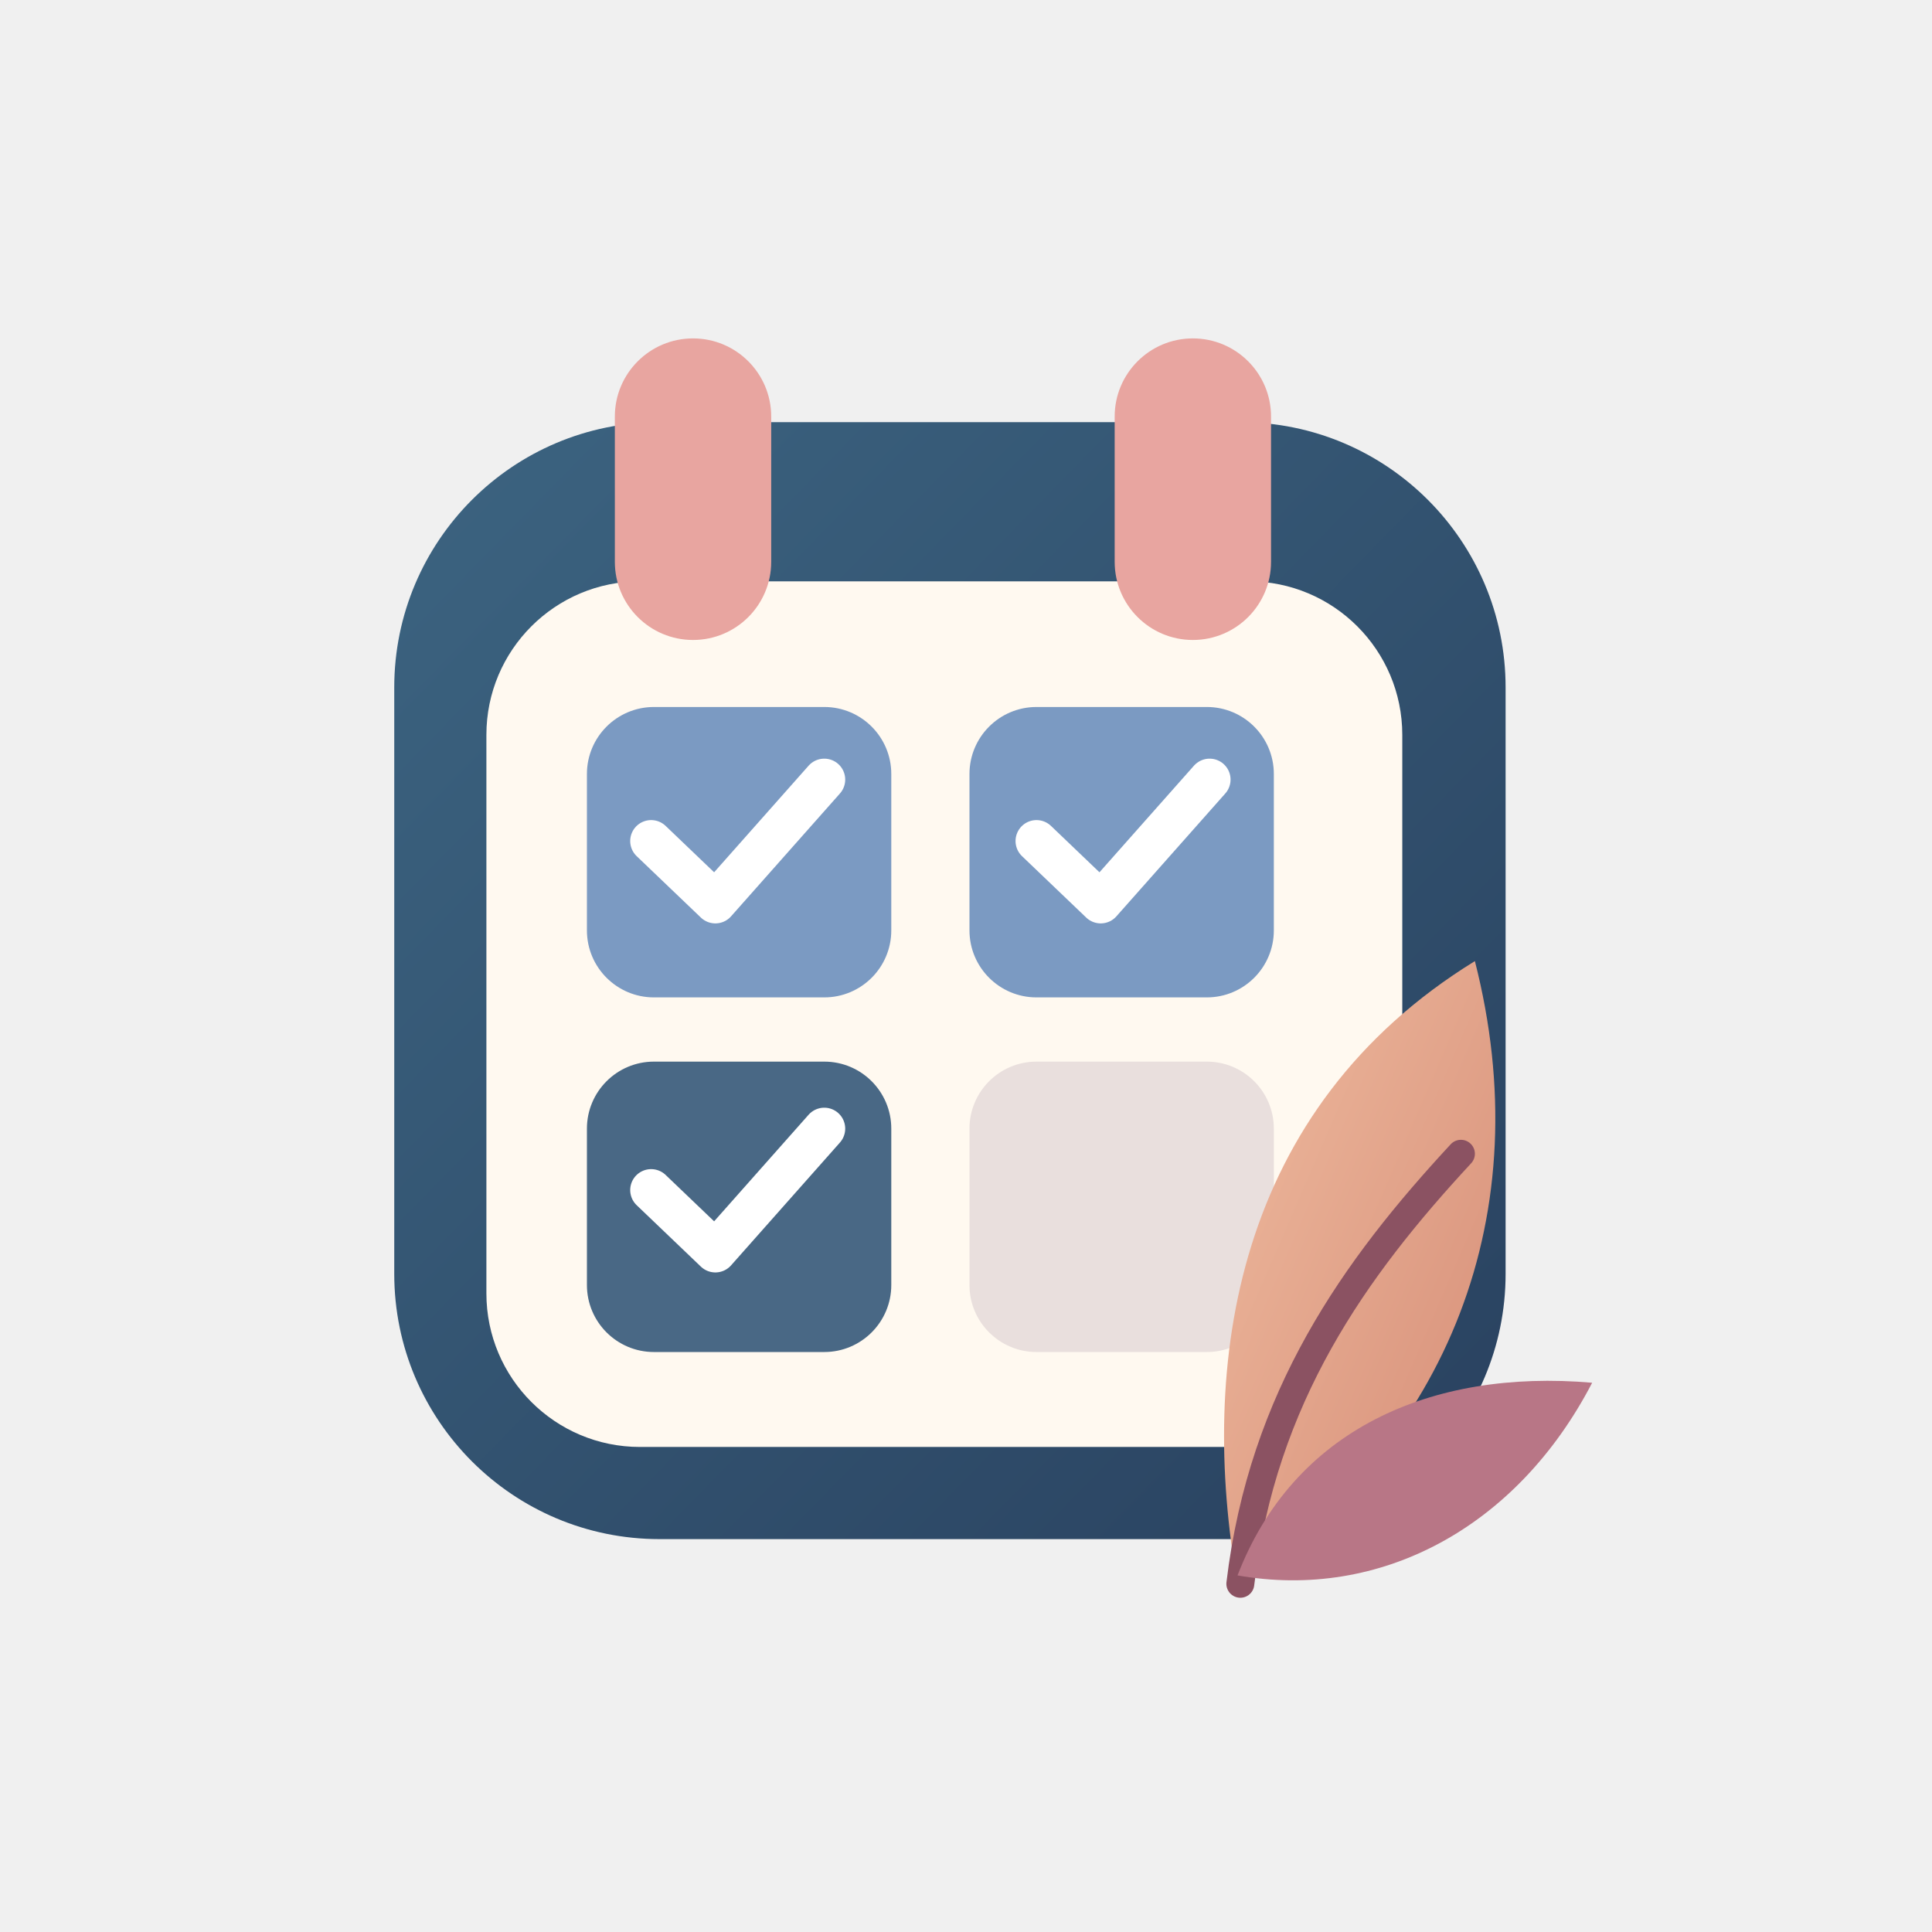
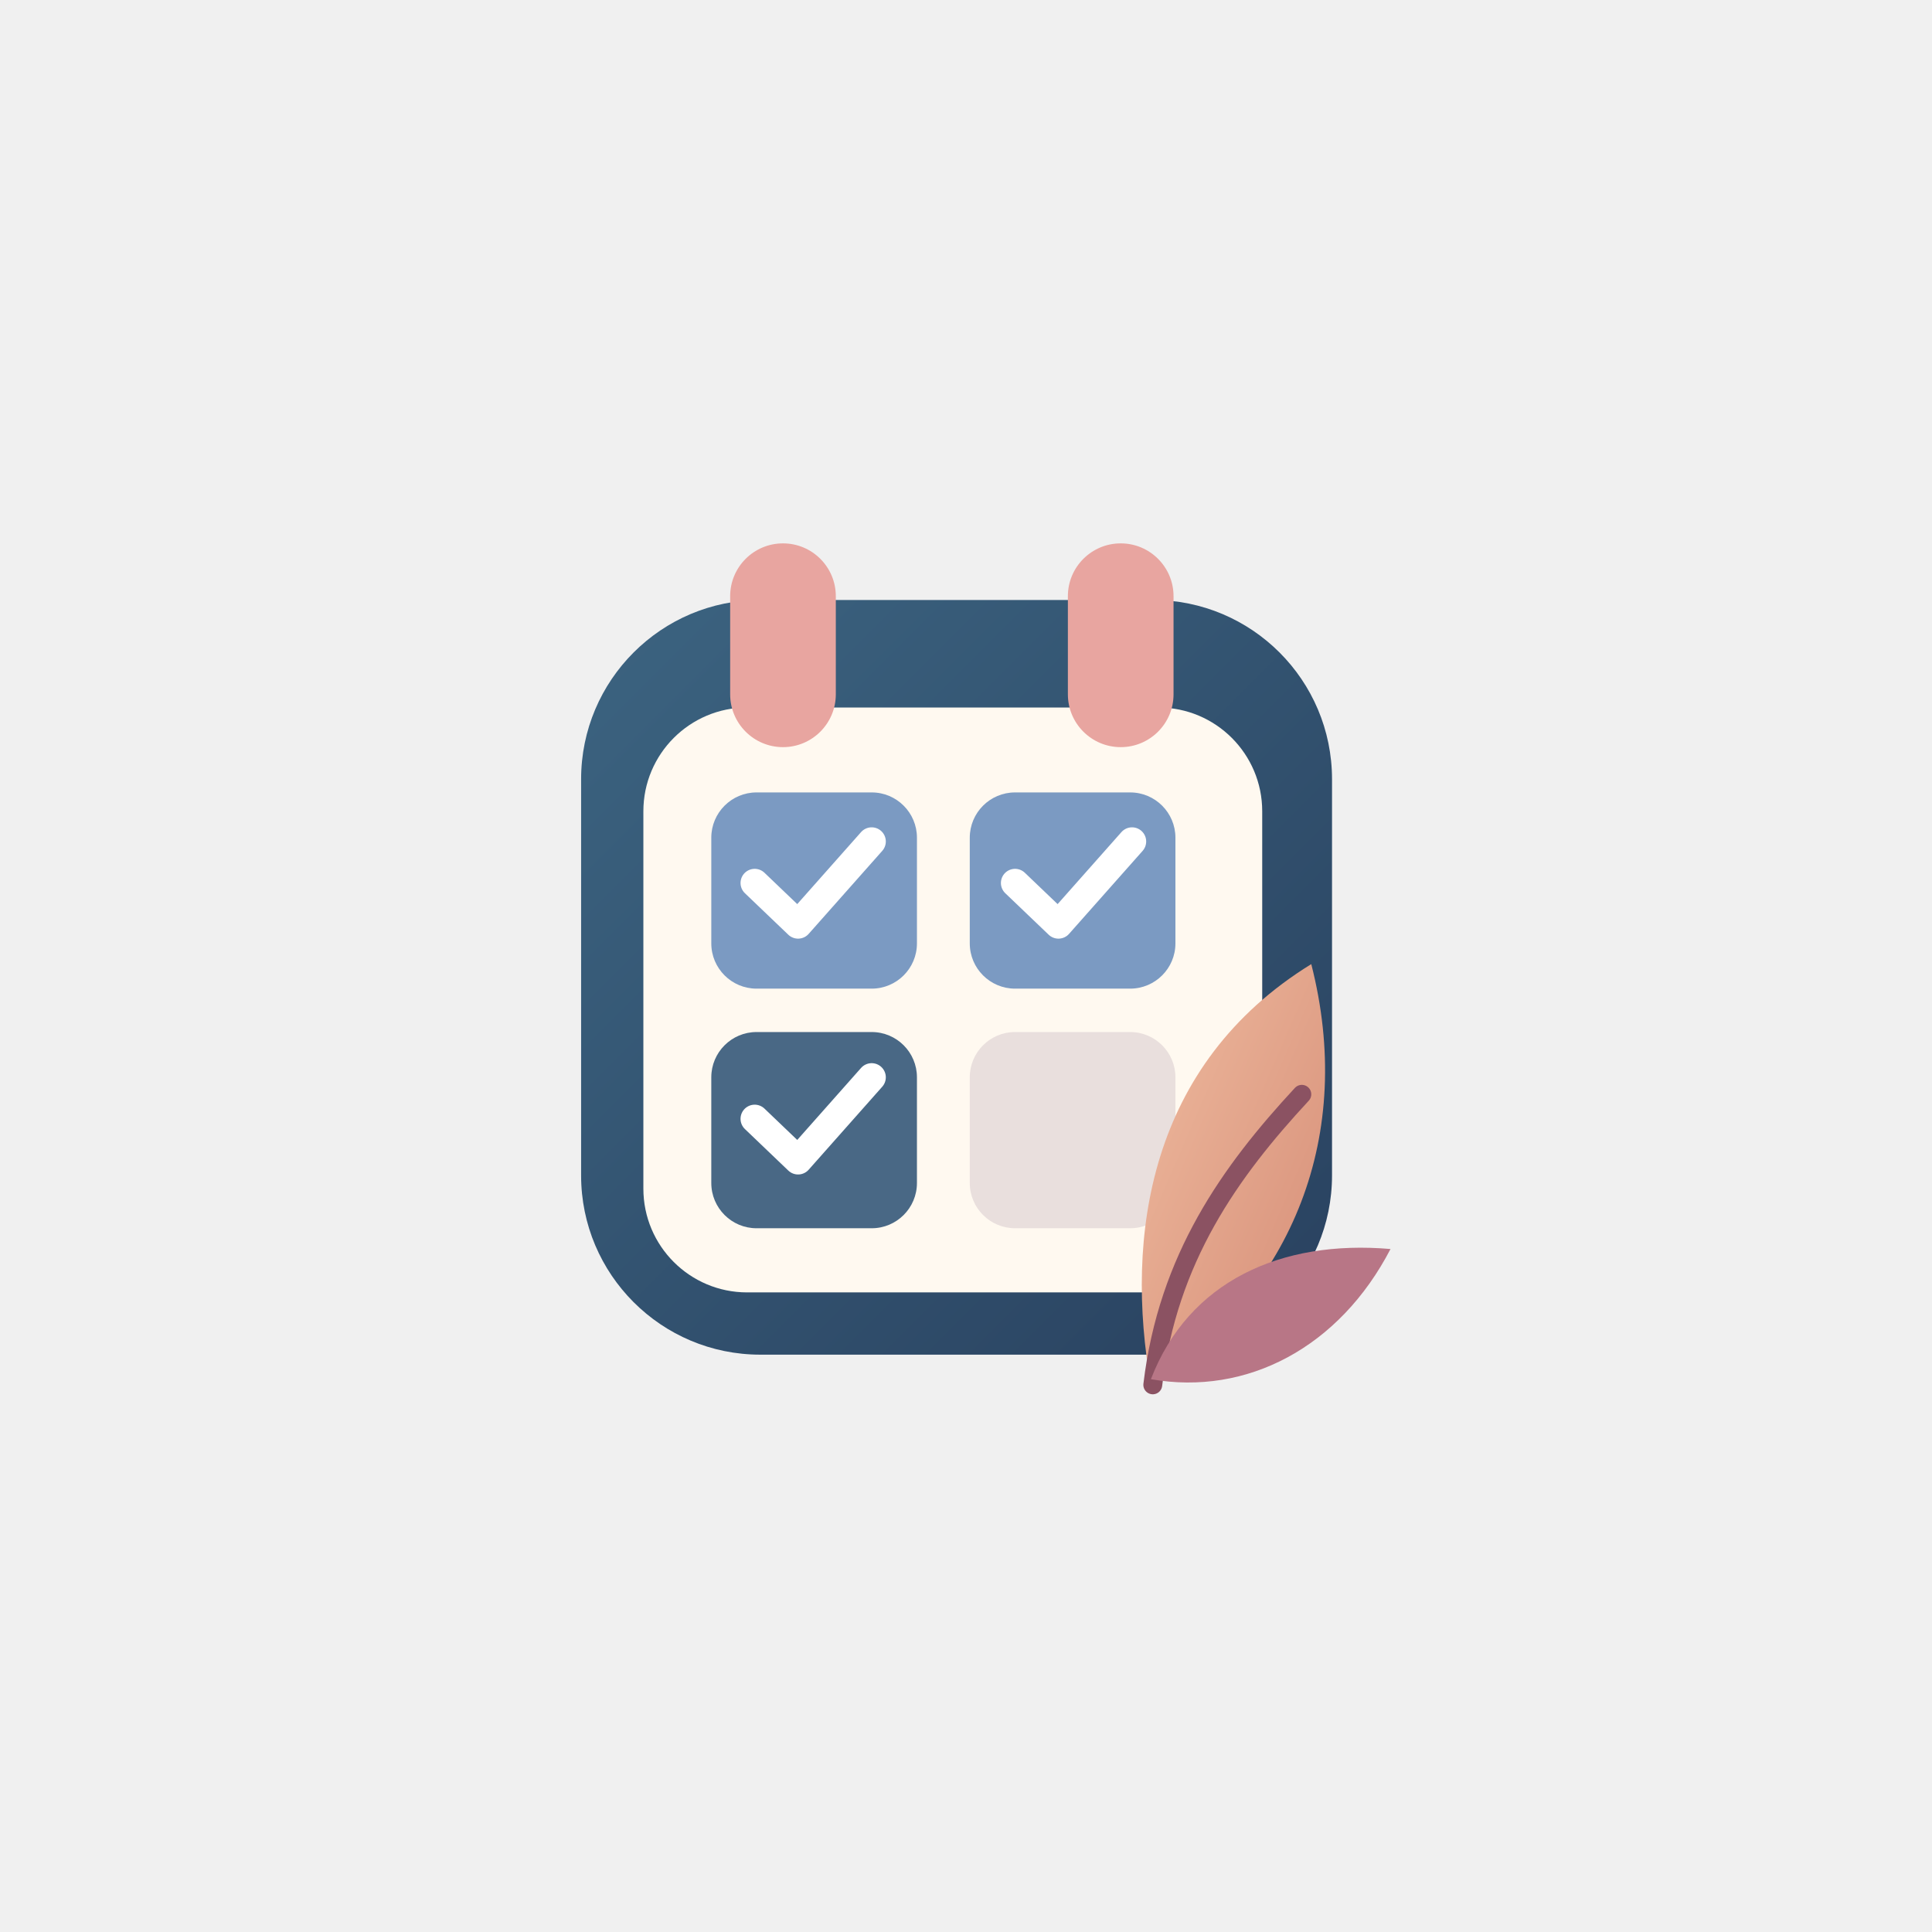
<svg xmlns="http://www.w3.org/2000/svg" viewBox="0 0 512 512">
-   <g transform="translate(66 66) scale(.74)">
+   <g transform="translate(128 128) scale(.50)">
    <defs>
      <linearGradient id="frame" x2="1" y2="1">
        <stop stop-color="#3c6481" />
        <stop offset="1" stop-color="#29415f" />
      </linearGradient>
      <linearGradient id="leaf" x2="1" y2="1">
        <stop stop-color="#efbb9f" />
        <stop offset="1" stop-color="#d58c76" />
      </linearGradient>
    </defs>
    <rect x="52" y="62" width="398" height="400" rx="95" fill="url(#frame)" />
    <rect x="85" y="119" width="328" height="310" rx="55" fill="#fff9f0" />
    <rect x="131" y="32" width="56" height="108" rx="28" fill="#e8a5a0" />
    <rect x="310" y="32" width="56" height="108" rx="28" fill="#e8a5a0" />
    <rect x="121" y="164" width="109" height="104" rx="24" fill="#7b9ac2" />
    <rect x="258" y="164" width="109" height="104" rx="24" fill="#7b9ac2" />
    <rect x="121" y="291" width="109" height="104" rx="24" fill="#496885" />
    <rect x="258" y="291" width="109" height="104" rx="24" fill="#e9dfdd" />
    <path d="M144 212l23 22 39-44M282 212l23 22 39-44M144 337l23 22 39-44" fill="none" stroke="white" stroke-width="15" stroke-linecap="round" stroke-linejoin="round" />
    <path d="M354 478c-14-79-1-170 85-223 23 90-9 172-85 223Z" fill="url(#leaf)" />
    <path d="M355 478c8-67 41-113 79-154" fill="none" stroke="#8b5262" stroke-width="10" stroke-linecap="round" />
    <path d="M354 475c20-52 69-74 127-69-27 52-76 78-127 69Z" fill="#b87686" />
  </g>
</svg>
